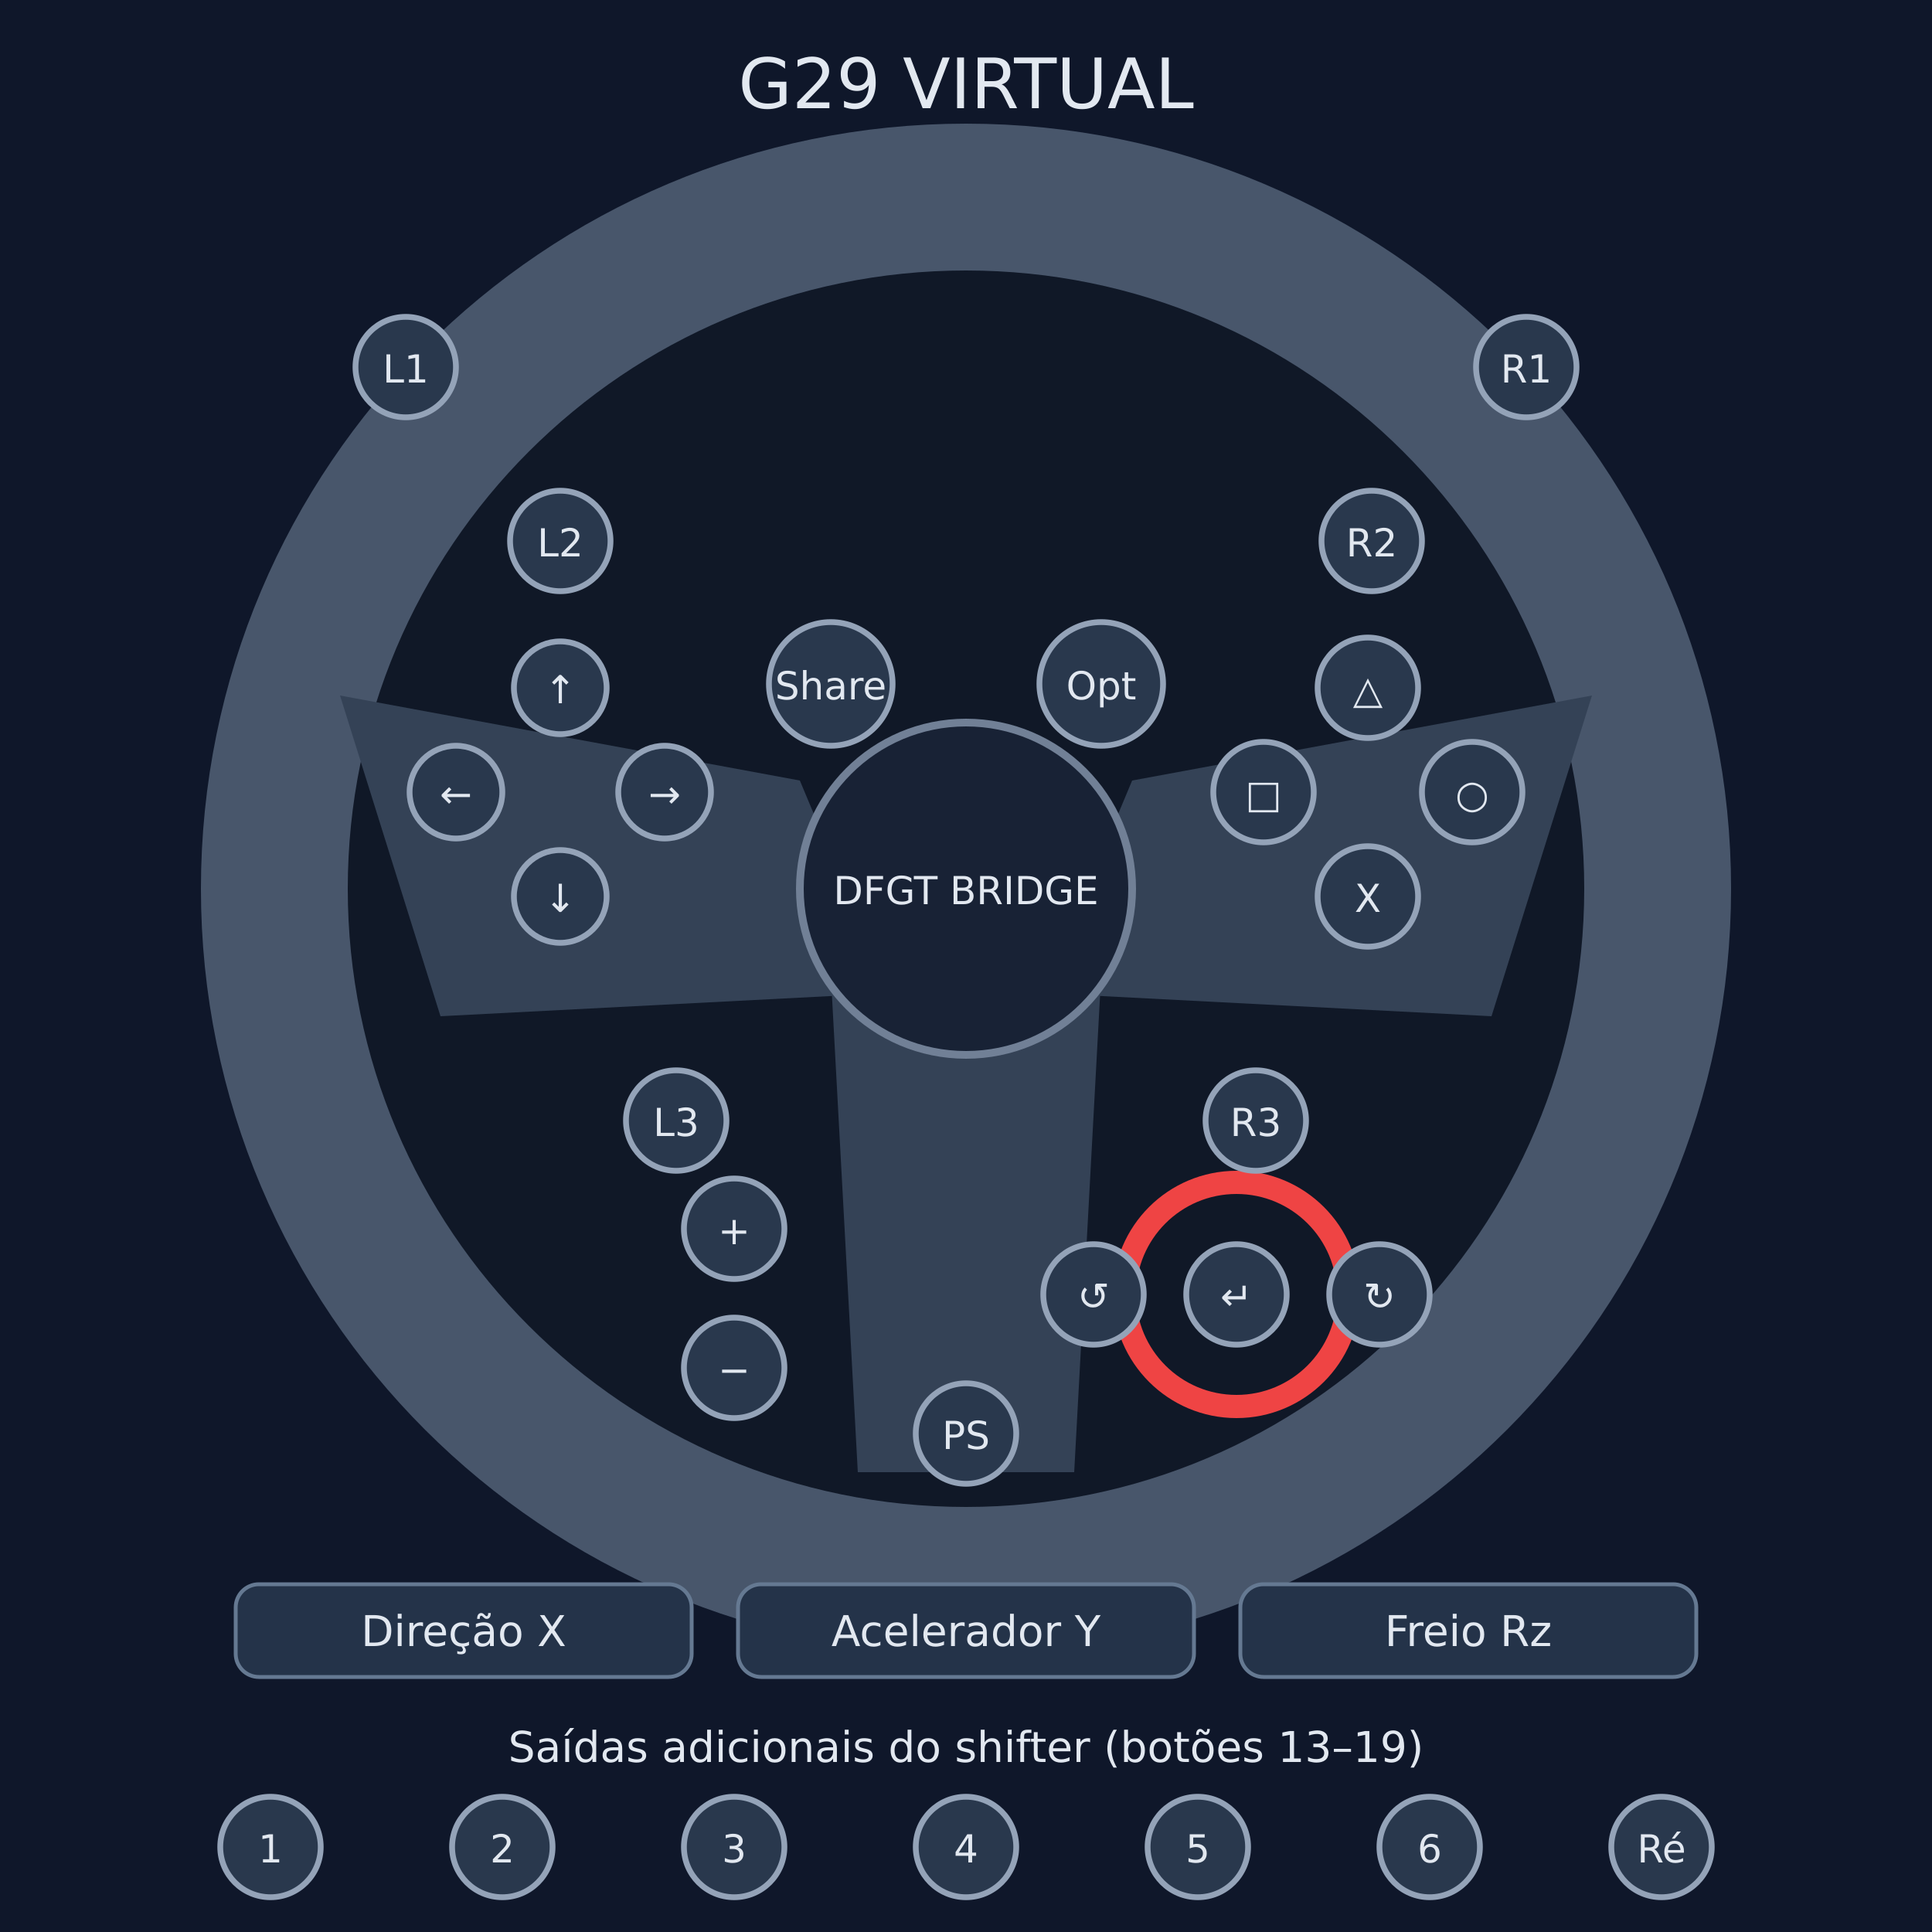
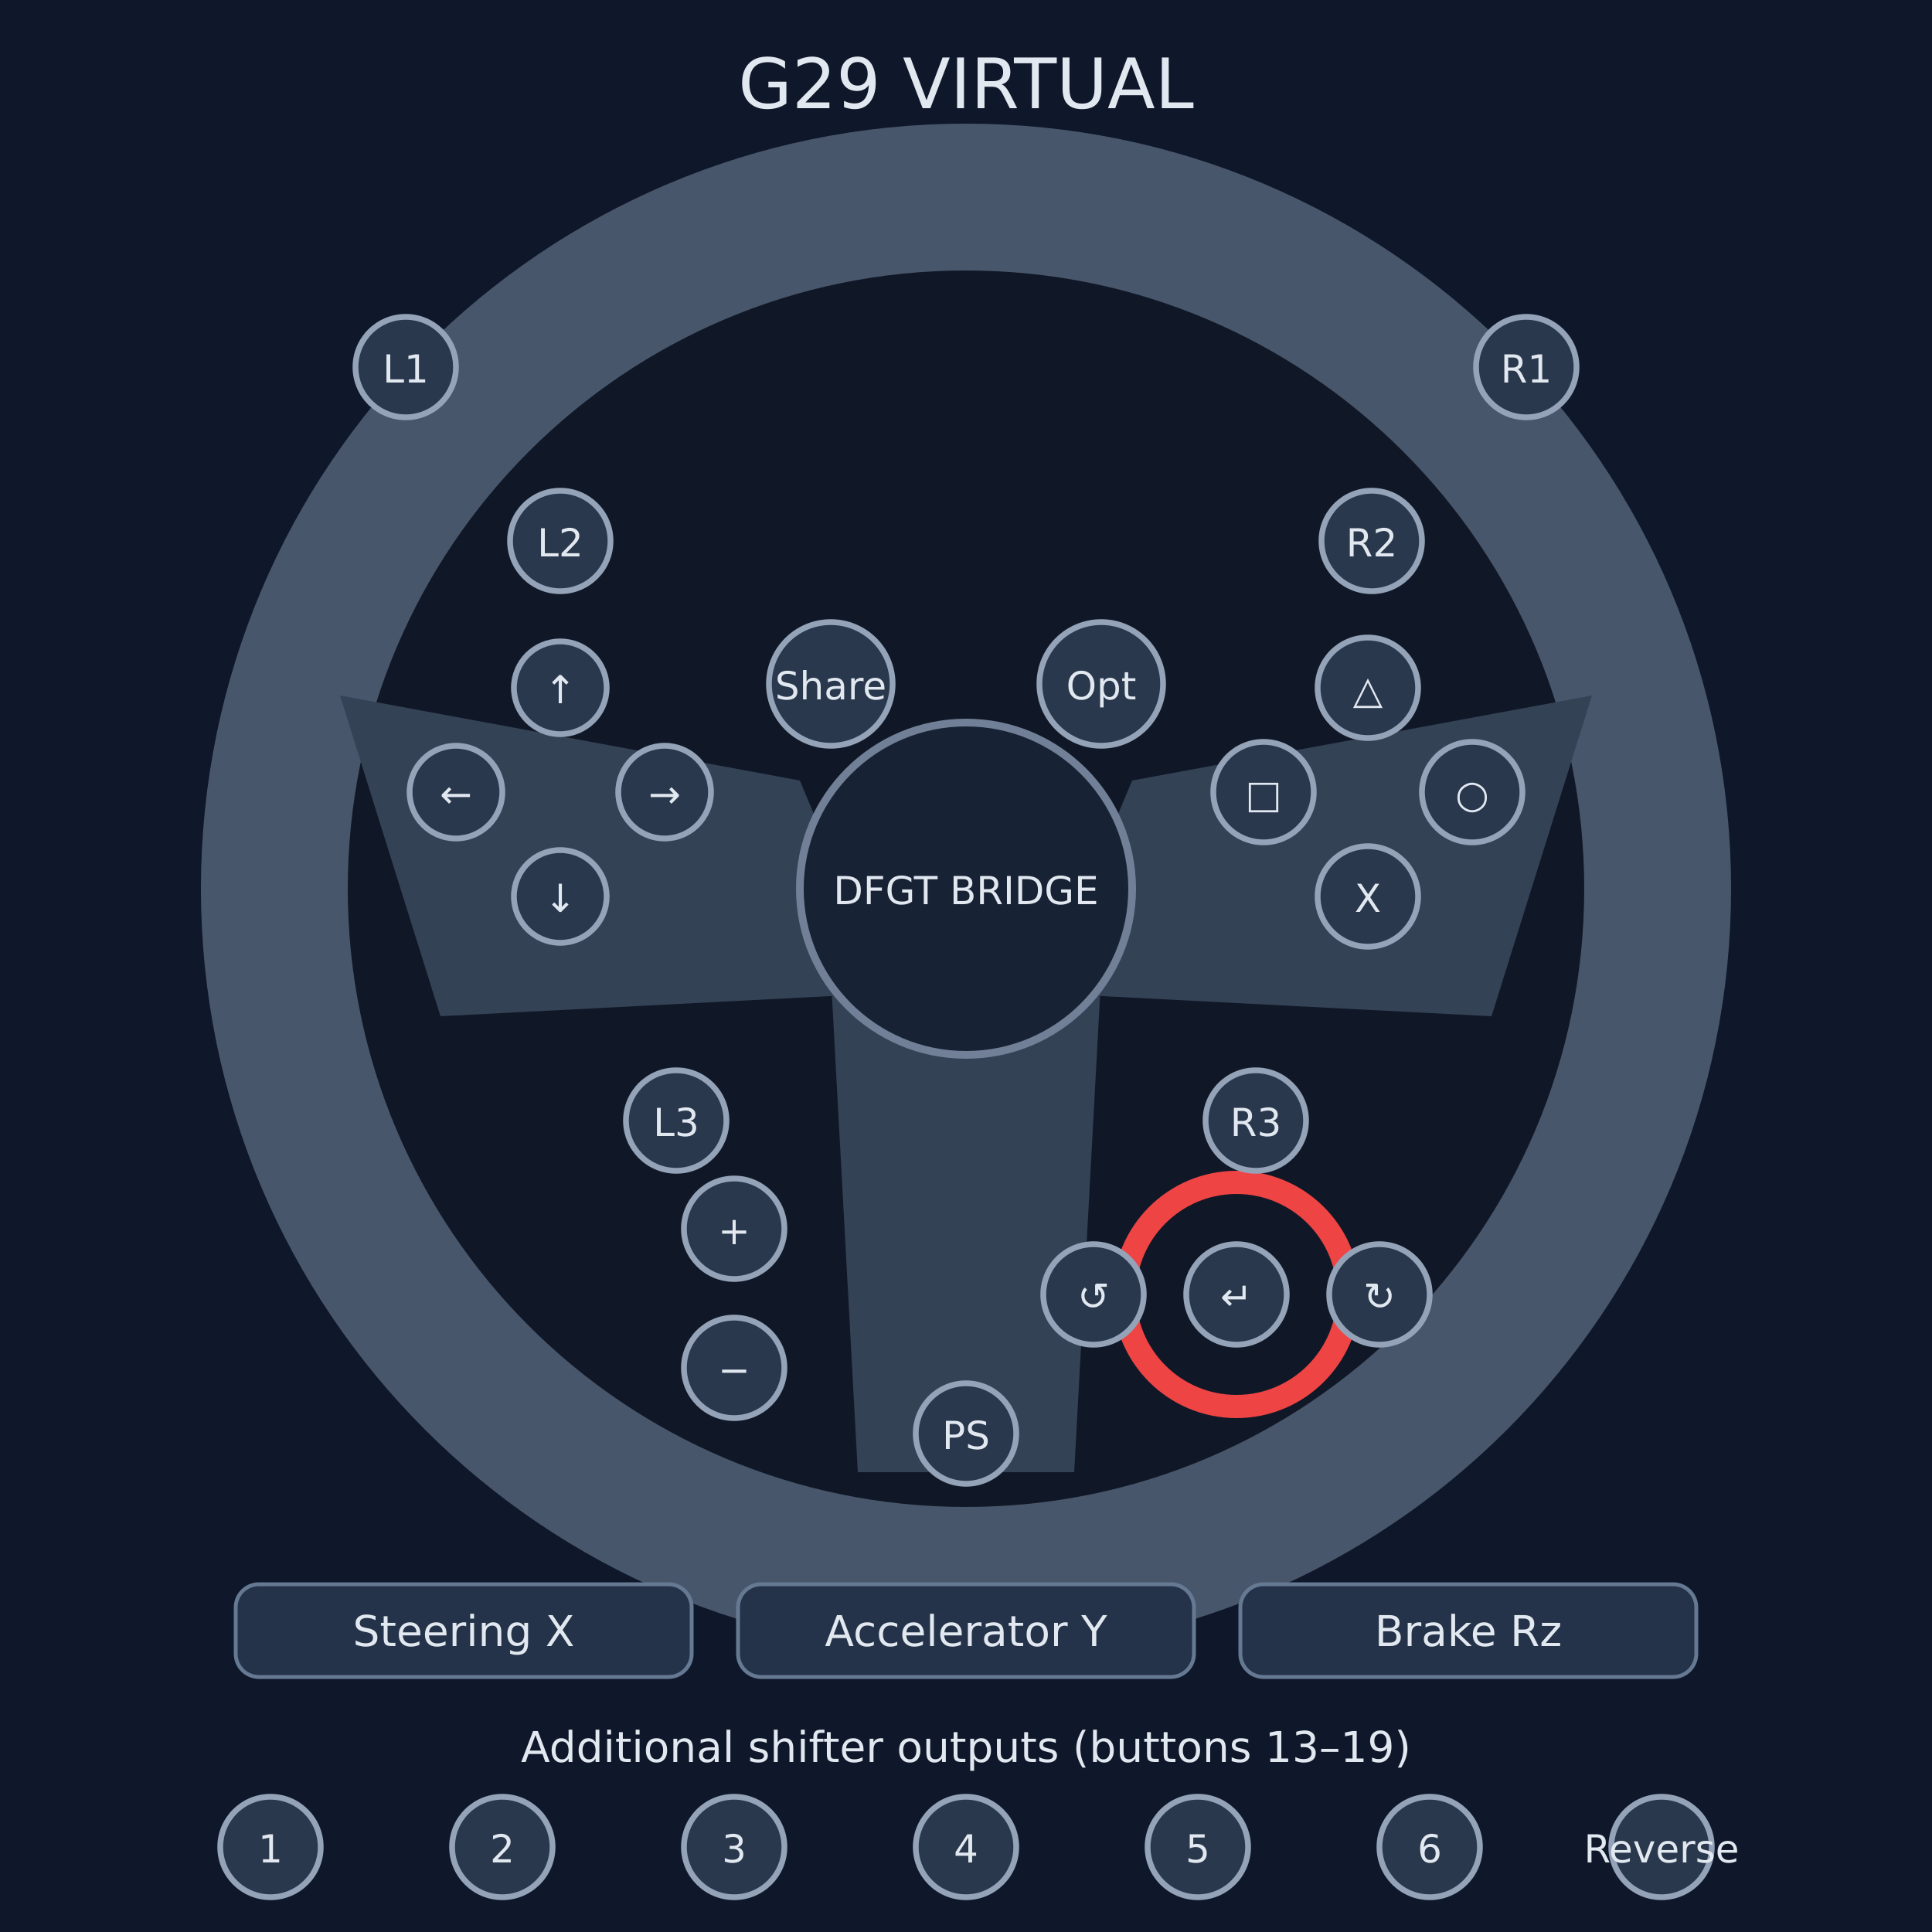
<svg xmlns="http://www.w3.org/2000/svg" font-family="DejaVu Sans" viewBox="0 0 500 500" width="500" height="500">
  <rect x="0" y="0" width="500" height="500" fill="#0f172a" />
  <text x="250" y="28" fill="#e2e8f0" font-size="18" text-anchor="middle">G29 VIRTUAL</text>
  <circle cx="250" cy="230" r="179" fill="#101827" stroke="#48566b" stroke-width="38" />
  <polygon points="88,180 207,202 230,257 114,263" fill="#344256" />
  <polygon points="412,180 293,202 270,257 386,263" fill="#344256" />
  <polygon points="215,252 285,252 278,381 222,381" fill="#344256" />
  <circle cx="250" cy="230" r="43" fill="#182235" stroke="#718096" stroke-width="2" />
  <text x="250" y="234" fill="#e2e8f0" font-size="10" text-anchor="middle">DFGT BRIDGE</text>
  <circle cx="145" cy="178" r="12" fill="#29384d" stroke="#94a3b8" stroke-width="1.5" data-control="hat:up" />
  <text x="145" y="182" fill="#e2e8f0" font-size="10" text-anchor="middle" data-control="hat:up">↑</text>
  <circle cx="145" cy="232" r="12" fill="#29384d" stroke="#94a3b8" stroke-width="1.5" data-control="hat:down" />
  <text x="145" y="236" fill="#e2e8f0" font-size="10" text-anchor="middle" data-control="hat:down">↓</text>
  <circle cx="118" cy="205" r="12" fill="#29384d" stroke="#94a3b8" stroke-width="1.5" data-control="hat:left" />
  <text x="118" y="209" fill="#e2e8f0" font-size="10" text-anchor="middle" data-control="hat:left">←</text>
  <circle cx="172" cy="205" r="12" fill="#29384d" stroke="#94a3b8" stroke-width="1.5" data-control="hat:right" />
  <text x="172" y="209" fill="#e2e8f0" font-size="10" text-anchor="middle" data-control="hat:right">→</text>
  <circle cx="320" cy="335" r="29" fill="none" stroke="#ef4444" stroke-width="6" />
  <circle cx="105" cy="95" r="13" fill="#29384d" stroke="#94a3b8" stroke-width="1.5" data-control="button:6" />
  <text x="105" y="99" fill="#e2e8f0" font-size="10" text-anchor="middle" data-control="button:6">L1</text>
  <circle cx="395" cy="95" r="13" fill="#29384d" stroke="#94a3b8" stroke-width="1.5" data-control="button:5" />
  <text x="395" y="99" fill="#e2e8f0" font-size="10" text-anchor="middle" data-control="button:5">R1</text>
  <circle cx="145" cy="140" r="13" fill="#29384d" stroke="#94a3b8" stroke-width="1.5" data-control="button:8" />
  <text x="145" y="144" fill="#e2e8f0" font-size="10" text-anchor="middle" data-control="button:8">L2</text>
  <circle cx="355" cy="140" r="13" fill="#29384d" stroke="#94a3b8" stroke-width="1.5" data-control="button:7" />
  <text x="355" y="144" fill="#e2e8f0" font-size="10" text-anchor="middle" data-control="button:7">R2</text>
  <circle cx="175" cy="290" r="13" fill="#29384d" stroke="#94a3b8" stroke-width="1.5" data-control="button:12" />
  <text x="175" y="294" fill="#e2e8f0" font-size="10" text-anchor="middle" data-control="button:12">L3</text>
  <circle cx="325" cy="290" r="13" fill="#29384d" stroke="#94a3b8" stroke-width="1.5" data-control="button:11" />
  <text x="325" y="294" fill="#e2e8f0" font-size="10" text-anchor="middle" data-control="button:11">R3</text>
  <circle cx="354" cy="178" r="13" fill="#29384d" stroke="#94a3b8" stroke-width="1.5" data-control="button:4" />
  <text x="354" y="182" fill="#e2e8f0" font-size="10" text-anchor="middle" data-control="button:4">△</text>
  <circle cx="354" cy="232" r="13" fill="#29384d" stroke="#94a3b8" stroke-width="1.5" data-control="button:1" />
  <text x="354" y="236" fill="#e2e8f0" font-size="10" text-anchor="middle" data-control="button:1">X</text>
  <circle cx="327" cy="205" r="13" fill="#29384d" stroke="#94a3b8" stroke-width="1.5" data-control="button:2" />
  <text x="327" y="209" fill="#e2e8f0" font-size="10" text-anchor="middle" data-control="button:2">□</text>
  <circle cx="381" cy="205" r="13" fill="#29384d" stroke="#94a3b8" stroke-width="1.5" data-control="button:3" />
  <text x="381" y="209" fill="#e2e8f0" font-size="10" text-anchor="middle" data-control="button:3">○</text>
  <circle cx="215" cy="177" r="16" fill="#29384d" stroke="#94a3b8" stroke-width="1.5" data-control="button:9" />
  <text x="215" y="181" fill="#e2e8f0" font-size="10" text-anchor="middle" data-control="button:9">Share</text>
  <circle cx="285" cy="177" r="16" fill="#29384d" stroke="#94a3b8" stroke-width="1.5" data-control="button:10" />
  <text x="285" y="181" fill="#e2e8f0" font-size="10" text-anchor="middle" data-control="button:10">Opt</text>
  <circle cx="190" cy="318" r="13" fill="#29384d" stroke="#94a3b8" stroke-width="1.5" data-control="button:20" />
  <text x="190" y="322" fill="#e2e8f0" font-size="10" text-anchor="middle" data-control="button:20">+</text>
  <circle cx="190" cy="354" r="13" fill="#29384d" stroke="#94a3b8" stroke-width="1.5" data-control="button:21" />
  <text x="190" y="358" fill="#e2e8f0" font-size="10" text-anchor="middle" data-control="button:21">−</text>
  <circle cx="320" cy="335" r="13" fill="#29384d" stroke="#94a3b8" stroke-width="1.5" data-control="button:24" />
  <text x="320" y="339" fill="#e2e8f0" font-size="10" text-anchor="middle" data-control="button:24">↵</text>
  <circle cx="357" cy="335" r="13" fill="#29384d" stroke="#94a3b8" stroke-width="1.5" data-control="button:22" />
  <text x="357" y="339" fill="#e2e8f0" font-size="10" text-anchor="middle" data-control="button:22">↻</text>
  <circle cx="283" cy="335" r="13" fill="#29384d" stroke="#94a3b8" stroke-width="1.5" data-control="button:23" />
  <text x="283" y="339" fill="#e2e8f0" font-size="10" text-anchor="middle" data-control="button:23">↺</text>
  <circle cx="250" cy="371" r="13" fill="#29384d" stroke="#94a3b8" stroke-width="1.5" data-control="button:25" />
  <text x="250" y="375" fill="#e2e8f0" font-size="10" text-anchor="middle" data-control="button:25">PS</text>
  <rect x="61" y="410" width="118" height="24" rx="6" fill="#243349" stroke="#657992" data-control="axis:steering" />
-   <text x="120" y="426" fill="#e2e8f0" font-size="11" text-anchor="middle" data-control="axis:steering">Direção X</text>
+   <text x="120" y="426" fill="#e2e8f0" font-size="11" text-anchor="middle" data-control="axis:steering" data-ui-key="wheel.axis.steering">Steering X</text>
  <rect x="191" y="410" width="118" height="24" rx="6" fill="#243349" stroke="#657992" data-control="axis:accelerator" />
-   <text x="250" y="426" fill="#e2e8f0" font-size="11" text-anchor="middle" data-control="axis:accelerator">Acelerador Y</text>
+   <text x="250" y="426" fill="#e2e8f0" font-size="11" text-anchor="middle" data-control="axis:accelerator" data-ui-key="wheel.axis.accelerator">Accelerator Y</text>
  <rect x="321" y="410" width="118" height="24" rx="6" fill="#243349" stroke="#657992" data-control="axis:brake" />
-   <text x="380" y="426" fill="#e2e8f0" font-size="11" text-anchor="middle" data-control="axis:brake">Freio Rz</text>
-   <text x="250" y="456" fill="#e2e8f0" font-size="11" text-anchor="middle">Saídas adicionais do shifter (botões 13–19)</text>
+   <text x="380" y="426" fill="#e2e8f0" font-size="11" text-anchor="middle" data-control="axis:brake" data-ui-key="wheel.axis.brake">Brake Rz</text>
+   <text x="250" y="456" fill="#e2e8f0" font-size="11" text-anchor="middle" data-ui-key="wheel.gear_outputs">Additional shifter outputs (buttons 13–19)</text>
  <circle cx="70" cy="478" r="13" fill="#29384d" stroke="#94a3b8" stroke-width="1.5" data-control="button:13" />
  <text x="70" y="482" fill="#e2e8f0" font-size="10" text-anchor="middle" data-control="button:13">1</text>
  <circle cx="130" cy="478" r="13" fill="#29384d" stroke="#94a3b8" stroke-width="1.5" data-control="button:14" />
  <text x="130" y="482" fill="#e2e8f0" font-size="10" text-anchor="middle" data-control="button:14">2</text>
  <circle cx="190" cy="478" r="13" fill="#29384d" stroke="#94a3b8" stroke-width="1.5" data-control="button:15" />
  <text x="190" y="482" fill="#e2e8f0" font-size="10" text-anchor="middle" data-control="button:15">3</text>
  <circle cx="250" cy="478" r="13" fill="#29384d" stroke="#94a3b8" stroke-width="1.5" data-control="button:16" />
  <text x="250" y="482" fill="#e2e8f0" font-size="10" text-anchor="middle" data-control="button:16">4</text>
  <circle cx="310" cy="478" r="13" fill="#29384d" stroke="#94a3b8" stroke-width="1.5" data-control="button:17" />
  <text x="310" y="482" fill="#e2e8f0" font-size="10" text-anchor="middle" data-control="button:17">5</text>
  <circle cx="370" cy="478" r="13" fill="#29384d" stroke="#94a3b8" stroke-width="1.5" data-control="button:18" />
  <text x="370" y="482" fill="#e2e8f0" font-size="10" text-anchor="middle" data-control="button:18">6</text>
  <circle cx="430" cy="478" r="13" fill="#29384d" stroke="#94a3b8" stroke-width="1.5" data-control="button:19" />
-   <text x="430" y="482" fill="#e2e8f0" font-size="10" text-anchor="middle" data-control="button:19">Ré</text>
+   <text x="430" y="482" fill="#e2e8f0" font-size="10" text-anchor="middle" data-control="button:19">Reverse</text>
</svg>
